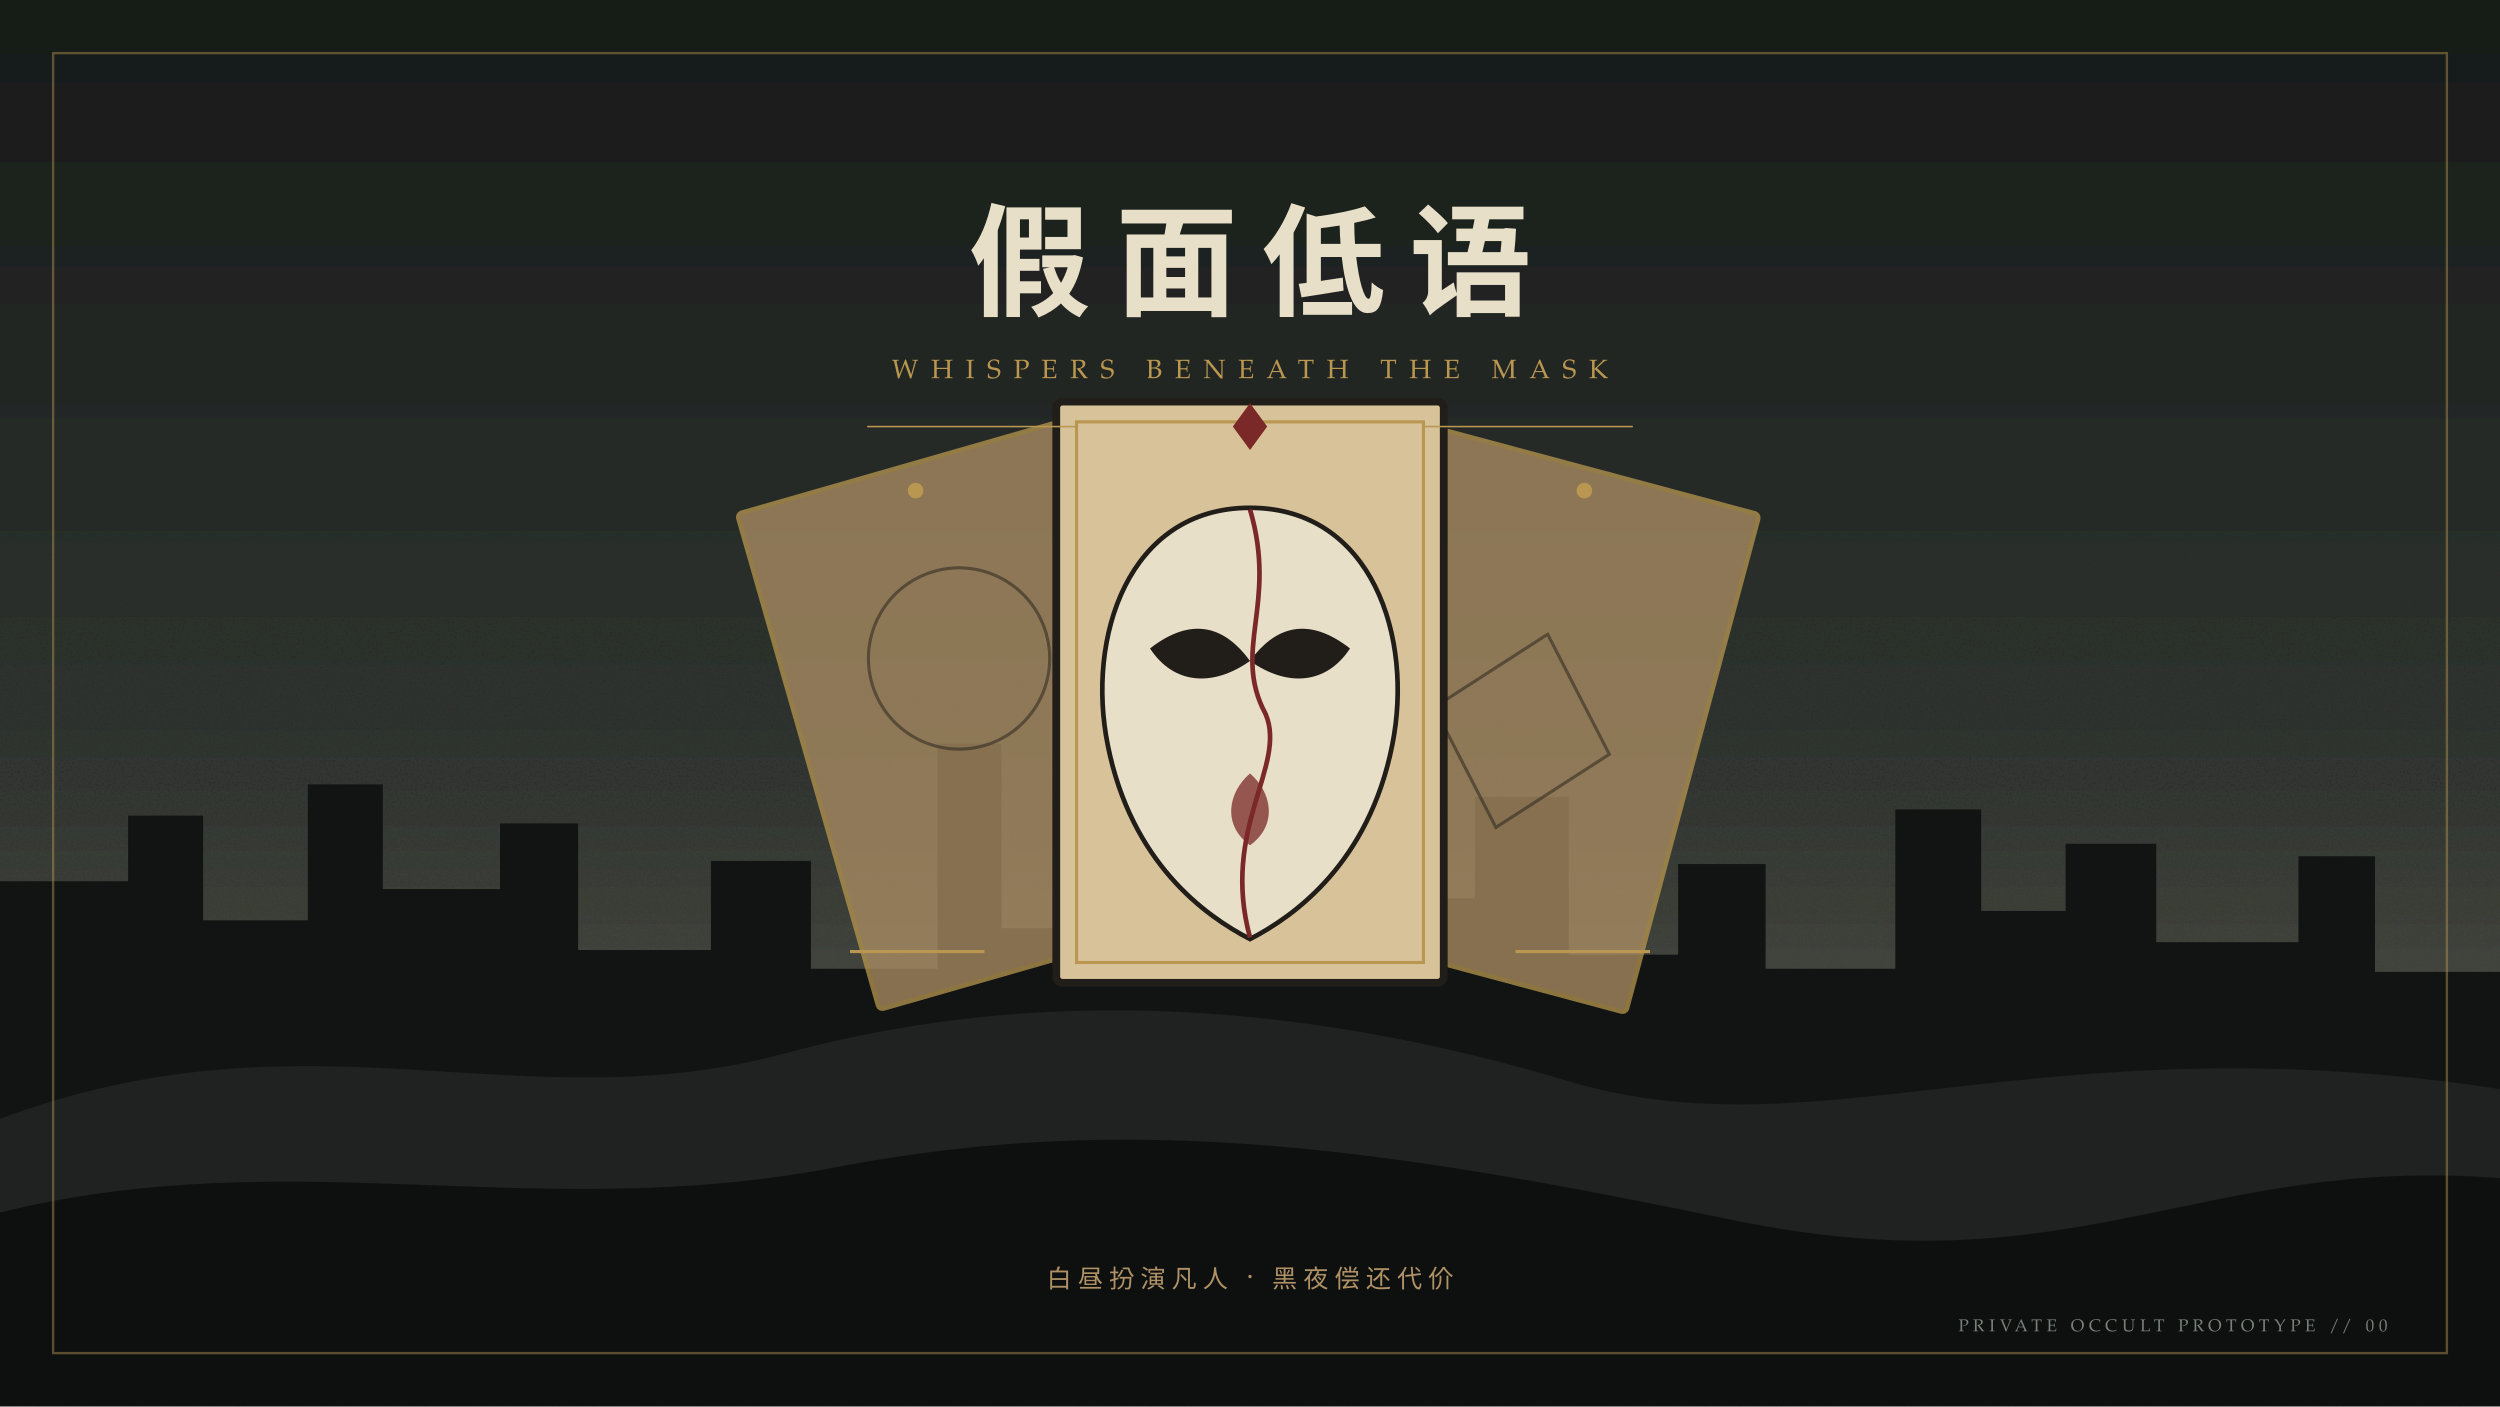
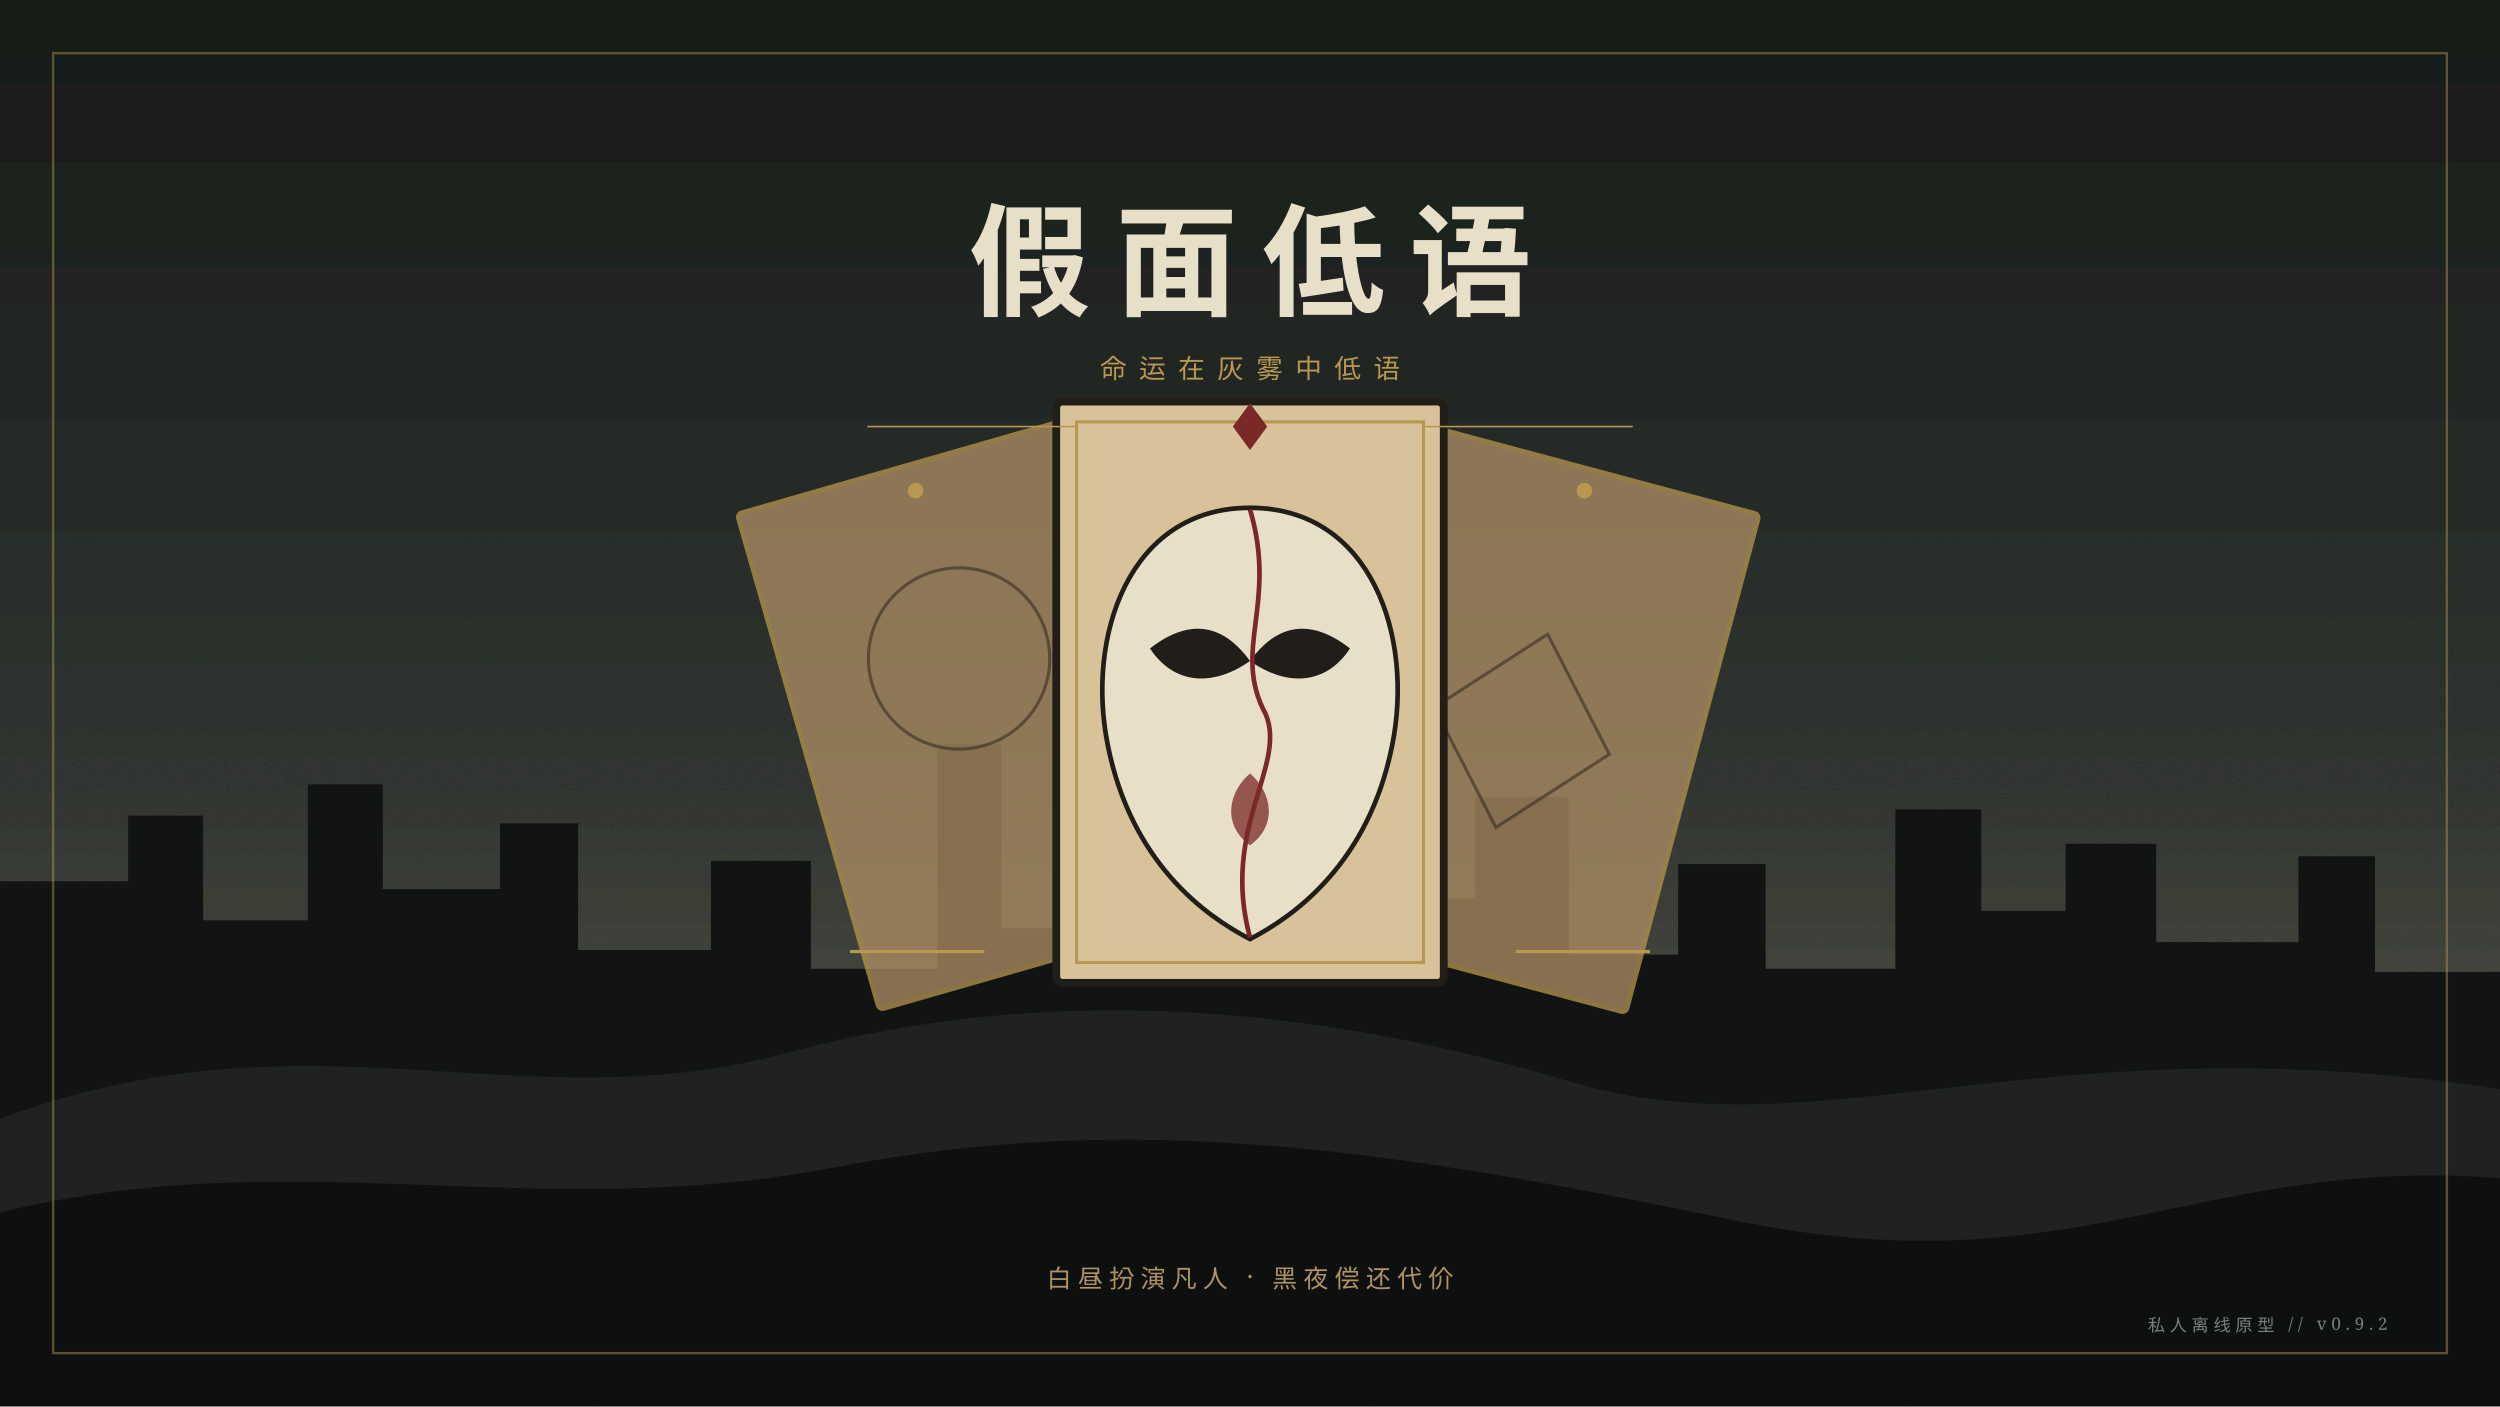
<svg xmlns="http://www.w3.org/2000/svg" width="1600" height="900" viewBox="0 0 1600 900">
  <defs>
    <filter id="paperGrain" x="-10%" y="-10%" width="120%" height="120%">
      <feTurbulence type="fractalNoise" baseFrequency=".72" numOctaves="4" seed="17" result="noise" />
      <feColorMatrix in="noise" type="saturate" values="0" result="mono" />
      <feComponentTransfer in="mono" result="faint">
        <feFuncA type="table" tableValues="0 .10" />
      </feComponentTransfer>
      <feBlend in="SourceGraphic" in2="faint" mode="multiply" />
    </filter>
    <radialGradient id="paperWash" cx="47%" cy="36%" r="72%">
      <stop offset="0" stop-color="#EFE1C0" />
      <stop offset=".58" stop-color="#D8C29A" />
      <stop offset="1" stop-color="#AF9165" />
    </radialGradient>
    <radialGradient id="vignette" cx="50%" cy="47%" r="68%">
      <stop offset=".55" stop-color="#211D18" stop-opacity="0" />
      <stop offset="1" stop-color="#211D18" stop-opacity=".48" />
    </radialGradient>
    <linearGradient id="night" x1="0" y1="0" x2="0" y2="1">
      <stop offset="0" stop-color="#171A18" />
      <stop offset=".55" stop-color="#303530" />
      <stop offset="1" stop-color="#6E695A" />
    </linearGradient>
    <linearGradient id="brass" x1="0" y1="0" x2="1" y2="1">
      <stop offset="0" stop-color="#E0C47A" />
      <stop offset=".45" stop-color="#B99750" />
      <stop offset="1" stop-color="#69532D" />
    </linearGradient>
    <pattern id="hatch" width="7" height="7" patternUnits="userSpaceOnUse" patternTransform="rotate(27)">
      <path d="M 0 0 V 7" stroke="#211D18" stroke-width=".6" opacity=".13" />
    </pattern>
    <pattern id="crosshatch" width="8" height="8" patternUnits="userSpaceOnUse">
      <path d="M0 0L8 8M8 0L0 8" stroke="#211D18" stroke-width=".45" opacity=".10" />
    </pattern>
    <filter id="roughInk">
      <feTurbulence type="fractalNoise" baseFrequency=".018" numOctaves="2" seed="7" result="n" />
      <feDisplacementMap in="SourceGraphic" in2="n" scale="1.8" xChannelSelector="R" yChannelSelector="G" />
    </filter>
  </defs>
  <rect width="1600" height="900" fill="url(#night)" filter="url(#paperGrain)" />
  <rect width="1600" height="900" fill="url(#hatch)" opacity=".11" />
  <path d="M0 660 L0 564 L82 564 L82 522 L130 522 L130 589 L197 589 L197 502 L245 502 L245 569 L320 569 L320 527 L370 527 L370 608 L455 608 L455 551 L519 551 L519 620 L600 620 L600 476 L641 476 L641 594 L706 594 L706 538 L770 538 L770 604 L840 604 L840 492 L885 492 L885 575 L944 575 L944 510 L1004 510 L1004 611 L1074 611 L1074 553 L1130 553 L1130 620 L1213 620 L1213 518 L1268 518 L1268 583 L1322 583 L1322 540 L1380 540 L1380 603 L1471 603 L1471 548 L1520 548 L1520 622 L1600 622 V900 H0 Z" fill="#111412" />
  <path d="M0 716 C199 642, 333 720, 503 674 S844 644, 1004 692 S1306 652, 1600 697 V900 H0 Z" fill="#788079" opacity=".13" />
  <path d="M0 776 C187 730, 343 784, 535 747 S892 736, 1110 781 S1408 739, 1600 754 V900 H0 Z" fill="#090B0A" opacity=".76" />
  <g transform="translate(800 443)">
    <g transform="translate(-176 14) rotate(-16)">
      <rect x="-111" y="-165" width="222" height="330" rx="3" fill="#AF9165" stroke="#B99750" stroke-width="3" opacity=".74" />
      <circle cy="-37" r="58" fill="none" stroke="#211D18" stroke-width="2" opacity=".5" />
    </g>
    <g transform="translate(176 17) rotate(15)">
      <rect x="-111" y="-165" width="222" height="330" rx="3" fill="#AF9165" stroke="#B99750" stroke-width="3" opacity=".74" />
      <path d="M-58 8 L0 -56 L58 8 L0 72 Z" fill="none" stroke="#211D18" stroke-width="2" opacity=".5" />
    </g>
    <g>
      <rect x="-124" y="-186" width="248" height="372" rx="4" fill="#D8C29A" stroke="#211D18" stroke-width="5" />
      <rect x="-111" y="-173" width="222" height="346" fill="none" stroke="#B99750" stroke-width="2" />
      <path d="M0 -118 C-78 -118, -105 -35, -91 34 C-76 109, -29 143, 0 158 C29 143, 76 109, 91 34 C105 -35, 78 -118, 0 -118 Z" fill="#E8DFC9" stroke="#211D18" stroke-width="3" />
      <path d="M-64 -28 C-37 -49, -16 -42, 0 -20 C-24 -3, -49 -5, -64 -28 Z" fill="#211D18" />
      <path d="M64 -28 C37 -49, 16 -42, 0 -20 C24 -3, 49 -5, 64 -28 Z" fill="#211D18" />
      <path d="M0 -117 C18 -56, -12 -27, 10 14 C24 47, -19 87, 0 157" fill="none" stroke="#7A2828" stroke-width="3" />
      <path d="M0 52 C14 64, 18 85, 0 98 C-18 85, -14 64, 0 52 Z" fill="#7A2828" opacity=".75" />
    </g>
    <g fill="#B99750">
      <circle cx="-214" cy="-129" r="5" />
      <circle cx="214" cy="-129" r="5" />
      <path d="M-256 166 H-170 M170 166 H256" stroke="#B99750" stroke-width="2" />
    </g>
  </g>
  <text x="800" y="196" text-anchor="middle" fill="#E8DFC9" font-family="'Noto Serif SC',serif" font-size="78" font-weight="700" letter-spacing="16">假面低语</text>
-   <text x="800" y="242" text-anchor="middle" fill="#B99750" font-family="'Palatino Linotype',serif" font-size="17" letter-spacing="8">WHISPERS BENEATH THE MASK</text>
+   <text x="800" y="242" text-anchor="middle" fill="#B99750" font-family="'Noto Serif SC',serif" font-size="17" letter-spacing="8">命运在灰雾中低语</text>
  <path d="M555 273 H689 M911 273 H1045" stroke="#B99750" stroke-width="1" />
  <path d="M800 258 L811 273 L800 288 L789 273 Z" fill="#7A2828" />
  <text x="800" y="824" text-anchor="middle" fill="#AF9165" font-family="'Noto Serif SC',serif" font-size="16" letter-spacing="4">白昼扮演凡人 · 黑夜偿还代价</text>
-   <text x="1528" y="852" text-anchor="end" fill="#788079" font-family="'Palatino Linotype',serif" font-size="11" letter-spacing="3">PRIVATE OCCULT PROTOTYPE // 00</text>
+   <text x="1528" y="852" text-anchor="end" fill="#788079" font-family="'Noto Serif SC',serif" font-size="11" letter-spacing="3">私人离线原型 // v0.9.2</text>
  <rect x="34" y="34" width="1532" height="832" fill="none" stroke="#B99750" stroke-width="1.5" opacity=".45" />
</svg>
